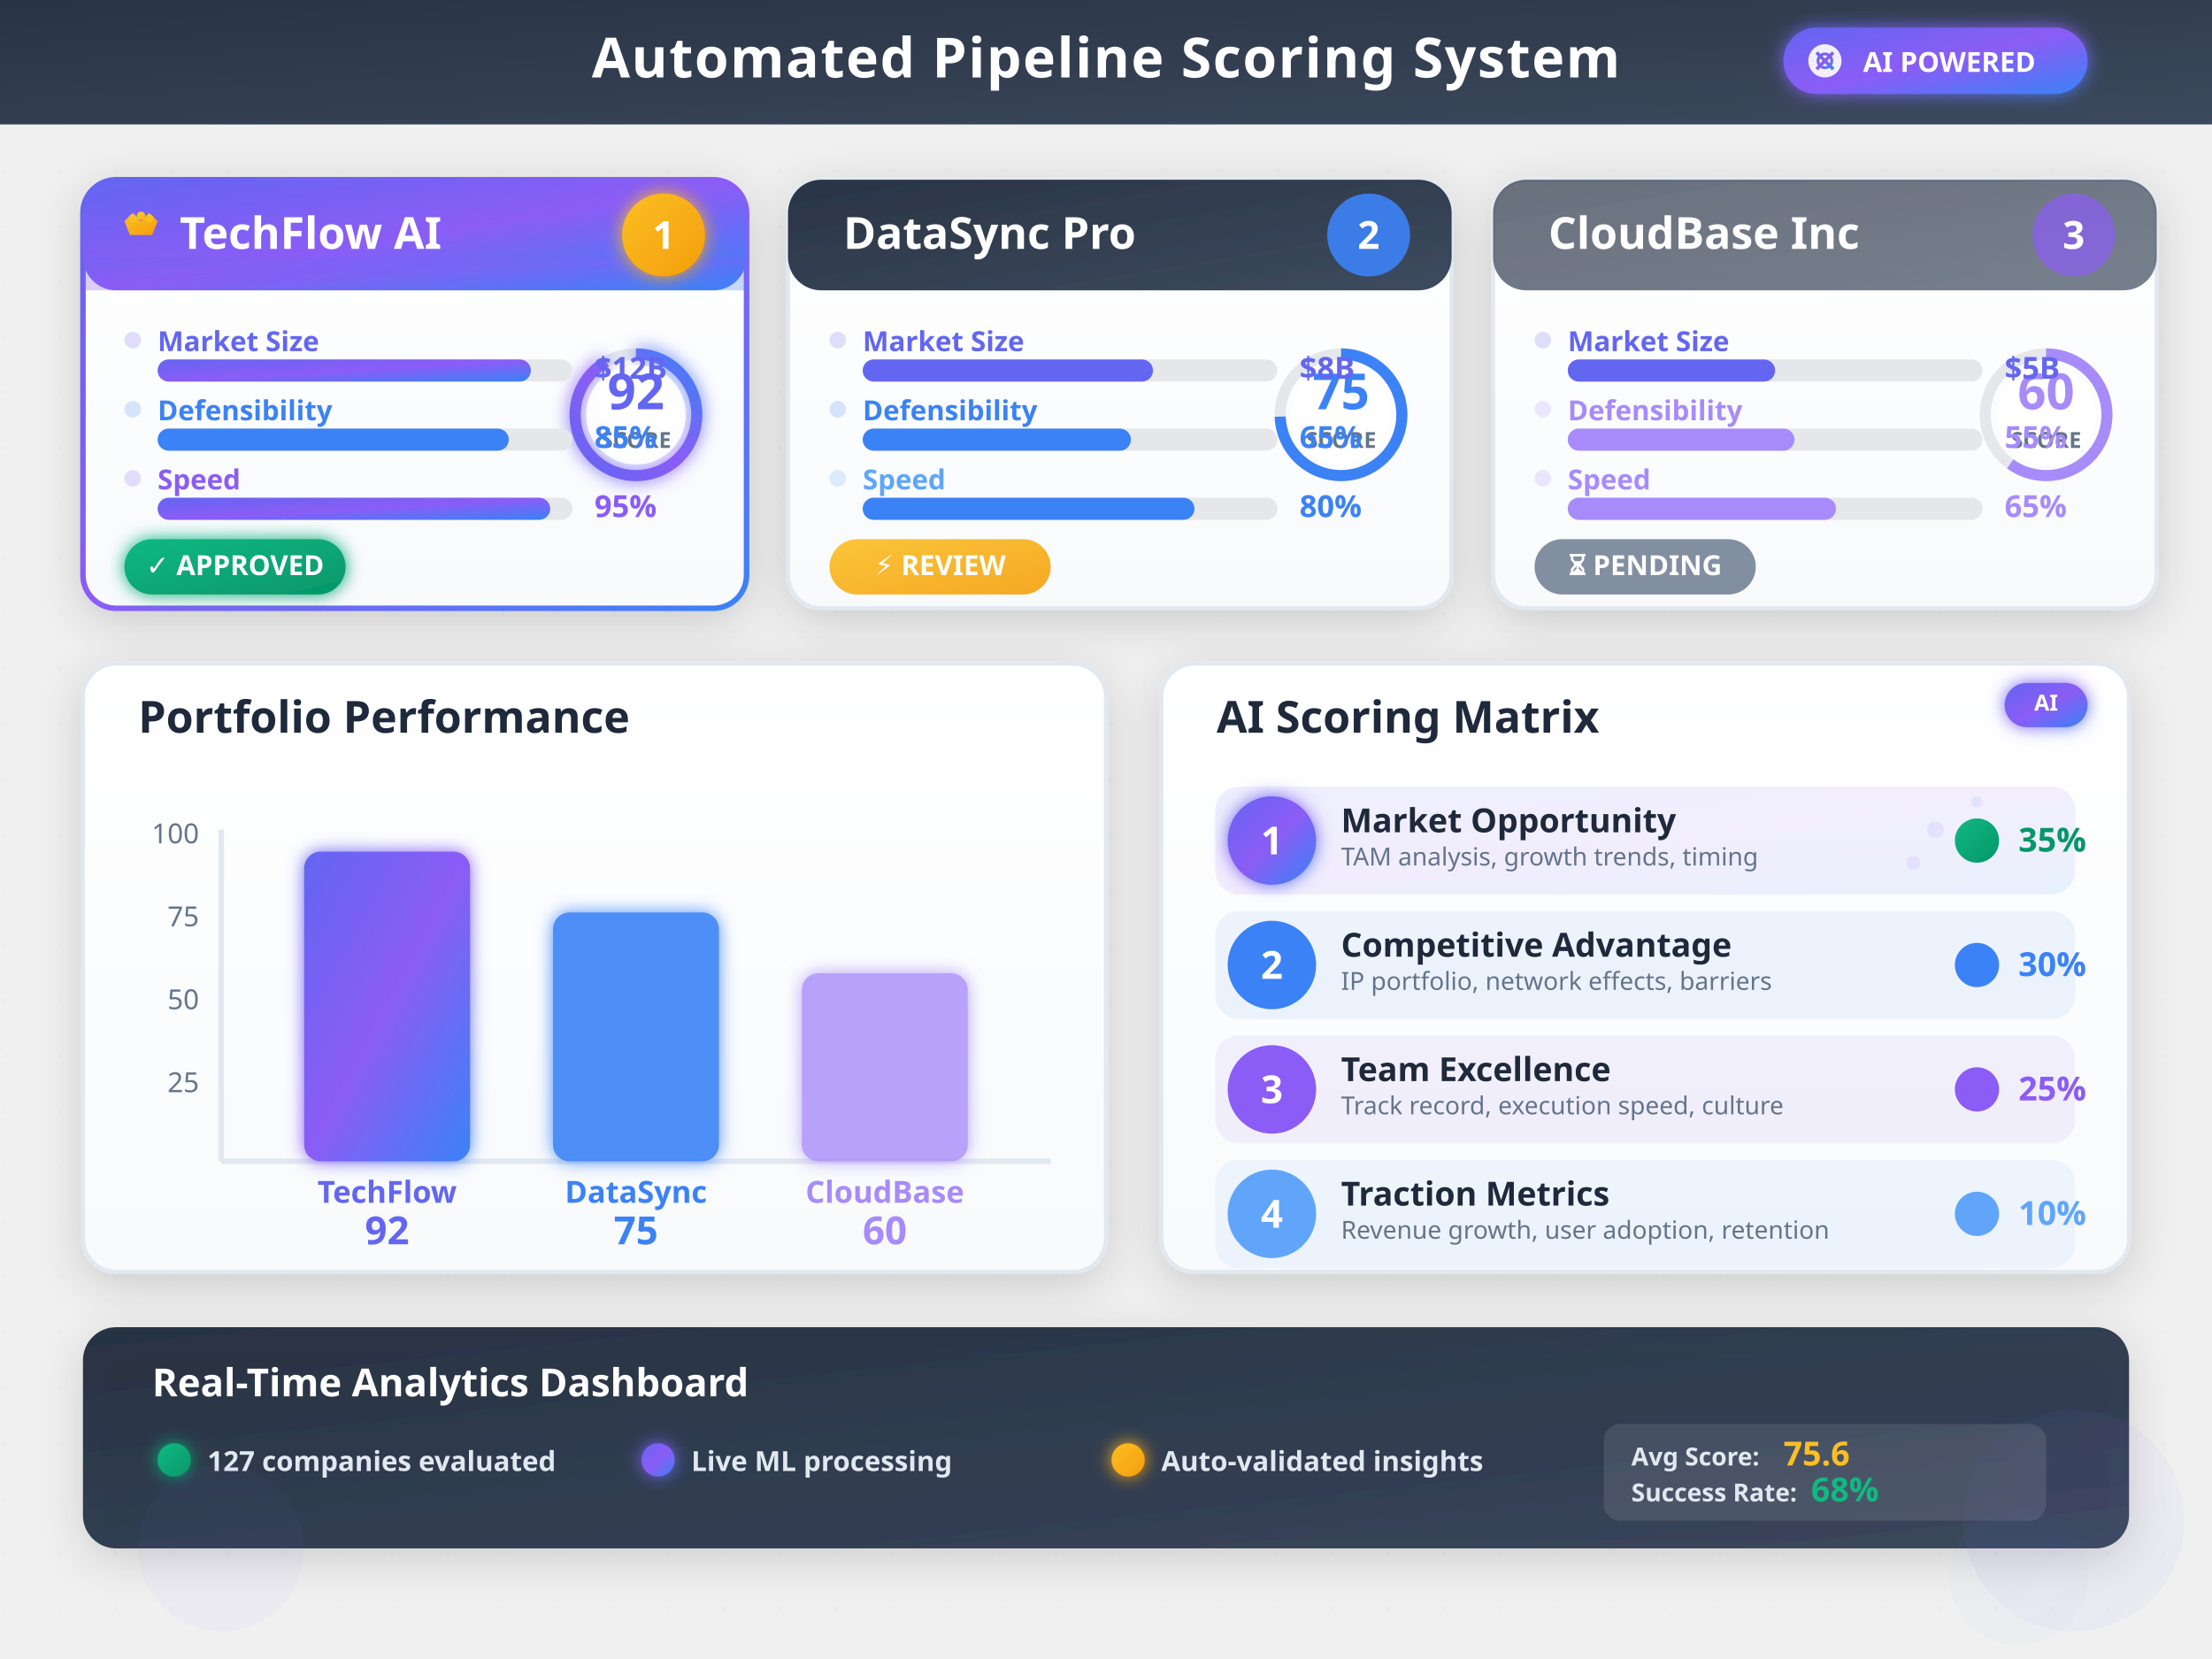
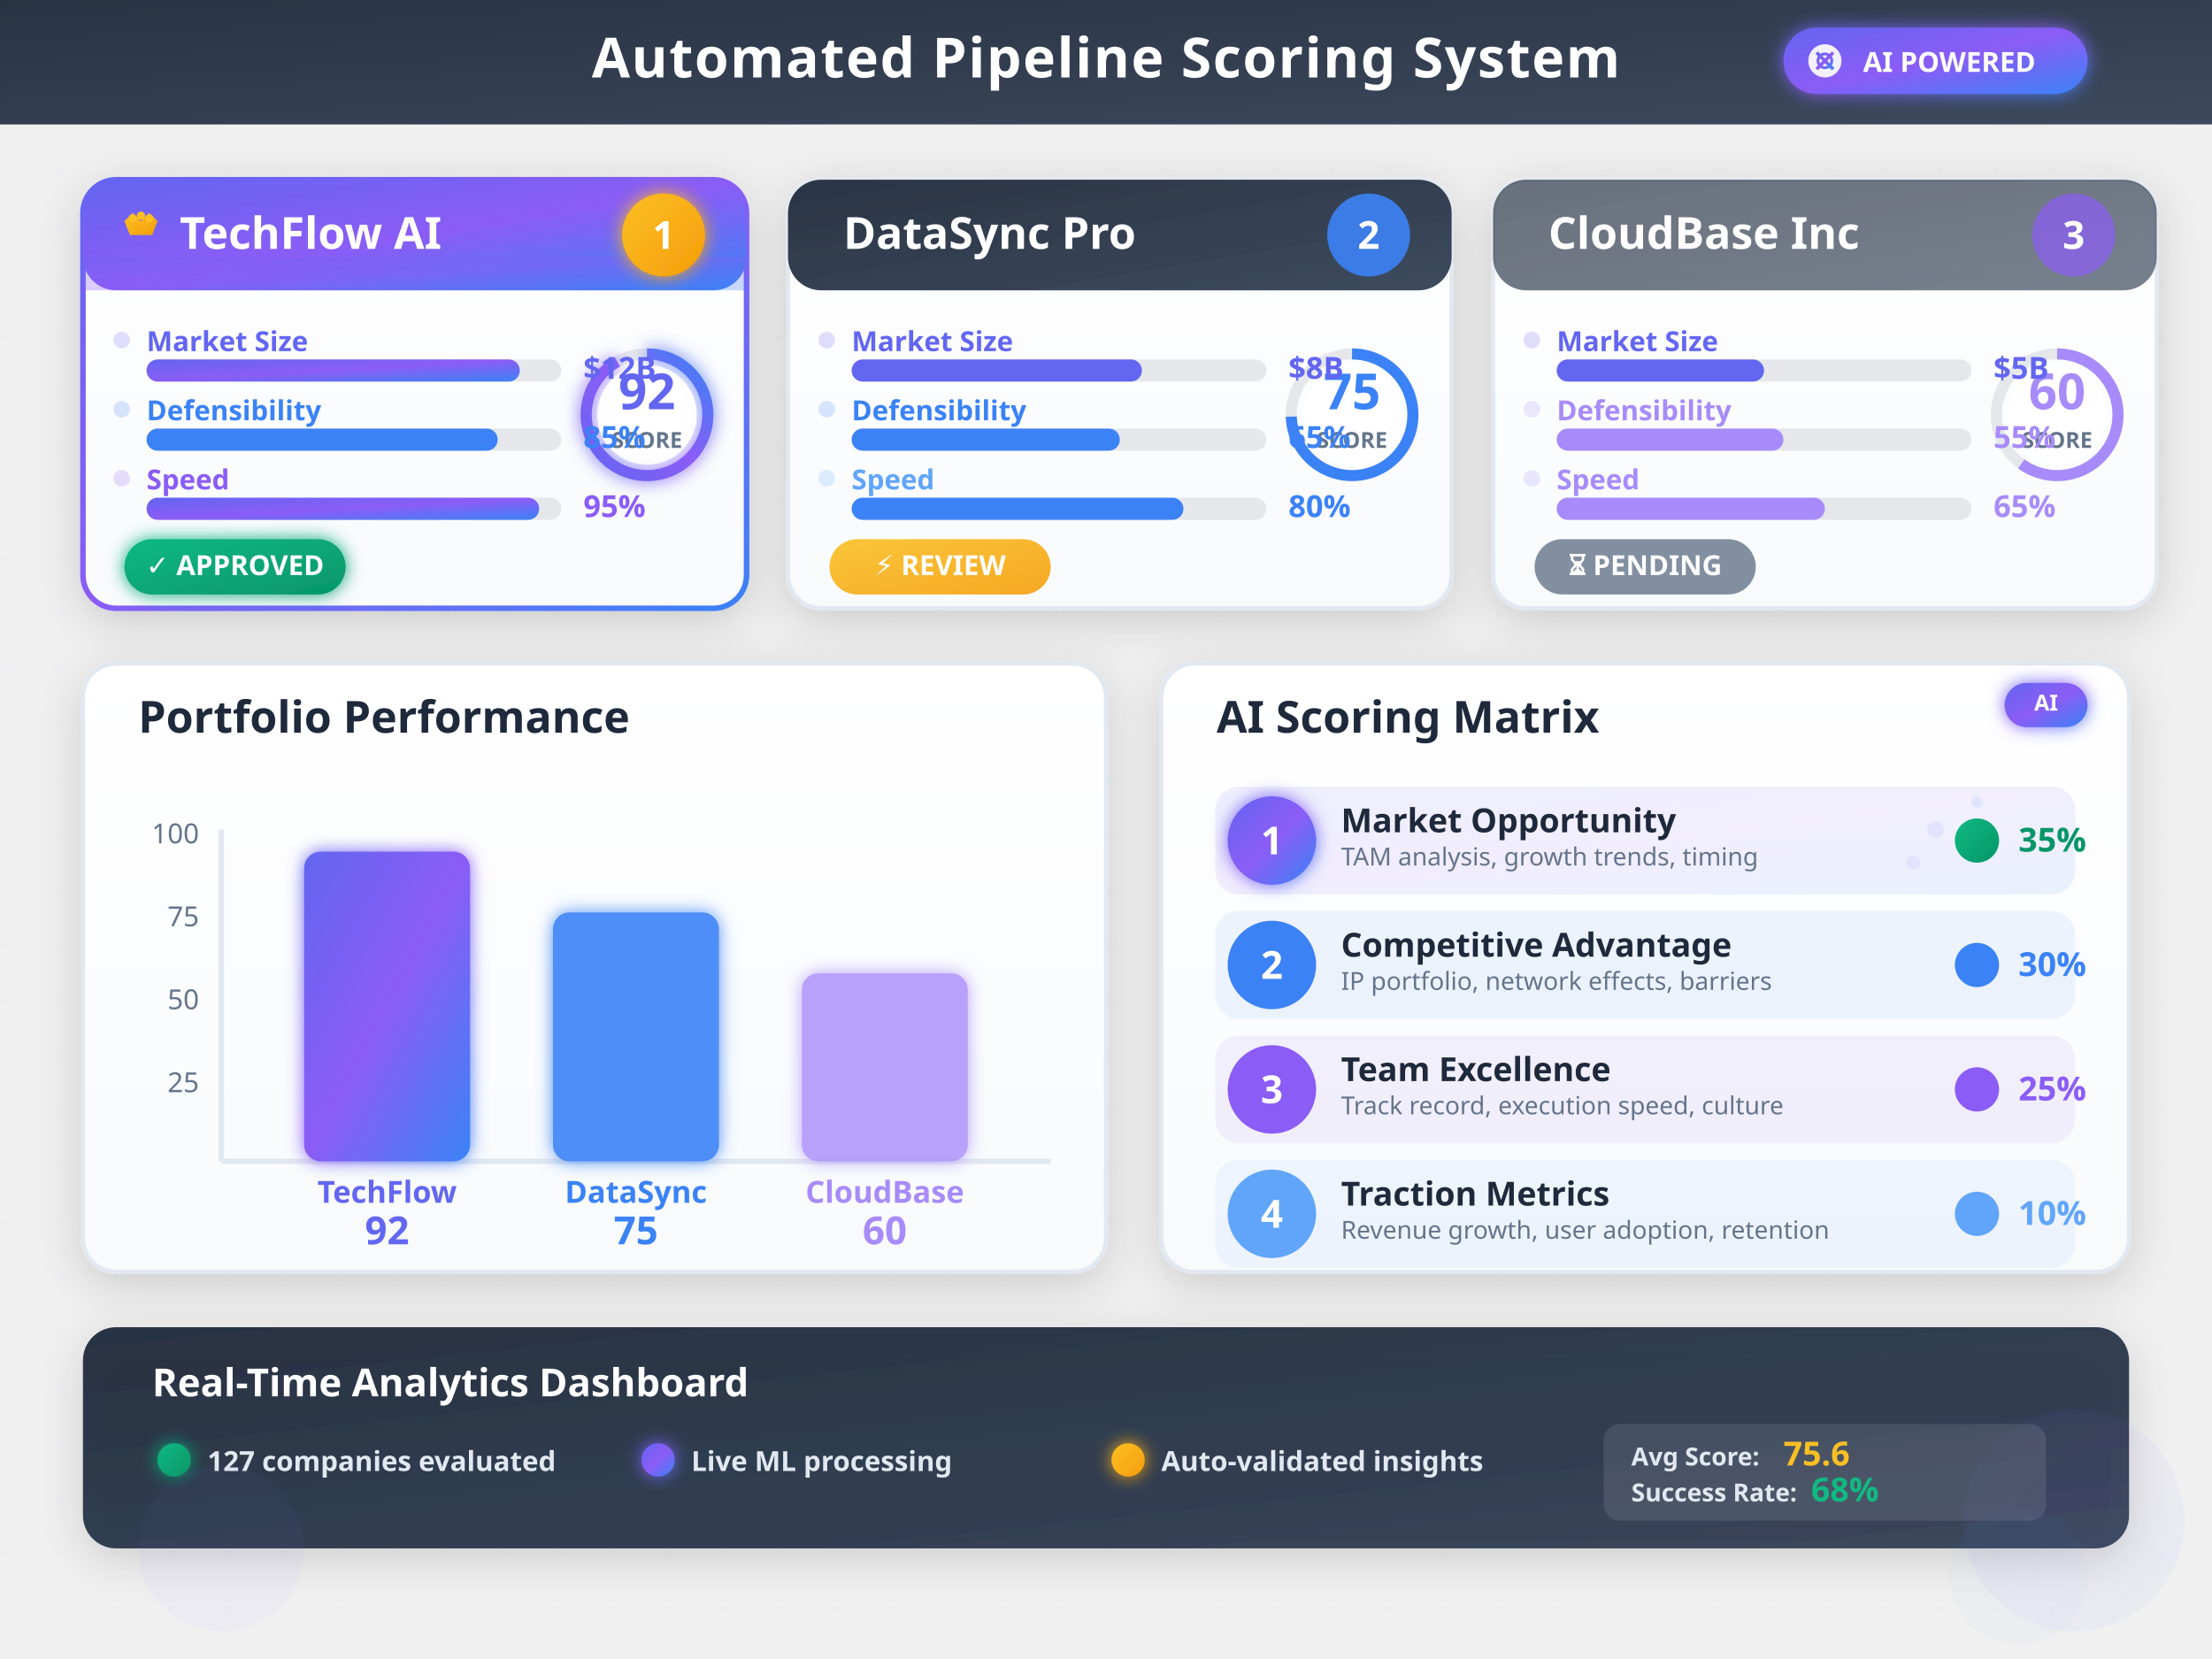
<svg xmlns="http://www.w3.org/2000/svg" width="800" height="600" viewBox="0 0 800 600" style="background: linear-gradient(135deg, #f8fafc 0%, #f1f5f9 100%);">
  <defs>
    <linearGradient id="purpleBlue" x1="0%" y1="0%" x2="100%" y2="100%">
      <stop offset="0%" style="stop-color:#6366f1;stop-opacity:1" />
      <stop offset="50%" style="stop-color:#8b5cf6;stop-opacity:1" />
      <stop offset="100%" style="stop-color:#3b82f6;stop-opacity:1" />
    </linearGradient>
    <linearGradient id="goldGradient" x1="0%" y1="0%" x2="100%" y2="100%">
      <stop offset="0%" style="stop-color:#fbbf24;stop-opacity:1" />
      <stop offset="100%" style="stop-color:#f59e0b;stop-opacity:1" />
    </linearGradient>
    <linearGradient id="greenGradient" x1="0%" y1="0%" x2="100%" y2="100%">
      <stop offset="0%" style="stop-color:#10b981;stop-opacity:1" />
      <stop offset="100%" style="stop-color:#059669;stop-opacity:1" />
    </linearGradient>
    <linearGradient id="cardGradient" x1="0%" y1="0%" x2="0%" y2="100%">
      <stop offset="0%" style="stop-color:#ffffff;stop-opacity:1" />
      <stop offset="100%" style="stop-color:#f8fafc;stop-opacity:1" />
    </linearGradient>
    <linearGradient id="headerGradient" x1="0%" y1="0%" x2="100%" y2="100%">
      <stop offset="0%" style="stop-color:#1e293b;stop-opacity:0.95" />
      <stop offset="100%" style="stop-color:#334155;stop-opacity:0.95" />
    </linearGradient>
    <filter id="cardShadow" x="-50%" y="-50%" width="200%" height="200%">
      <feGaussianBlur in="SourceAlpha" stdDeviation="8" />
      <feOffset dx="0" dy="4" result="offsetblur" />
      <feComponentTransfer>
        <feFuncA type="linear" slope="0.15" />
      </feComponentTransfer>
      <feMerge>
        <feMergeNode />
        <feMergeNode in="SourceGraphic" />
      </feMerge>
    </filter>
    <filter id="glowEffect" x="-50%" y="-50%" width="200%" height="200%">
      <feGaussianBlur in="SourceGraphic" stdDeviation="3" result="coloredBlur" />
      <feMerge>
        <feMergeNode in="coloredBlur" />
        <feMergeNode in="SourceGraphic" />
      </feMerge>
    </filter>
    <filter id="innerShadow" x="-50%" y="-50%" width="200%" height="200%">
      <feGaussianBlur in="SourceGraphic" stdDeviation="2" />
      <feOffset dx="0" dy="2" />
      <feComposite operator="over" />
    </filter>
    <pattern id="dots" x="0" y="0" width="20" height="20" patternUnits="userSpaceOnUse">
      <circle cx="2" cy="2" r="1" fill="#e2e8f0" opacity="0.3" />
    </pattern>
  </defs>
  <rect width="800" height="600" fill="url(#dots)" />
  <rect x="0" y="0" width="800" height="45" fill="url(#headerGradient)" />
  <text x="400" y="28" font-family="'Segoe UI', system-ui, -apple-system, sans-serif" font-size="20" font-weight="700" fill="white" text-anchor="middle" letter-spacing="0.5px">
    Automated Pipeline Scoring System
  </text>
  <g transform="translate(680, 22)">
    <rect x="-35" y="-12" width="110" height="24" rx="12" fill="url(#purpleBlue)" filter="url(#glowEffect)" />
    <circle cx="-20" cy="0" r="6" fill="white" opacity="0.9" />
    <path d="M -23,-3 L -17,3 M -23,3 L -17,-3" stroke="url(#purpleBlue)" stroke-width="1.2" fill="none" />
    <circle cx="-20" cy="0" r="2.5" fill="none" stroke="url(#purpleBlue)" stroke-width="1" />
    <text x="25" y="4" font-family="'Segoe UI', system-ui, sans-serif" font-size="10" font-weight="600" fill="white" text-anchor="middle">AI POWERED</text>
  </g>
  <g transform="translate(30, 65)" filter="url(#cardShadow)">
    <rect width="240" height="155" rx="12" fill="url(#cardGradient)" stroke="url(#purpleBlue)" stroke-width="2" />
    <rect width="240" height="40" rx="12" fill="url(#purpleBlue)" />
    <rect x="0" y="28" width="240" height="12" fill="url(#purpleBlue)" opacity="0.3" />
    <g transform="translate(15, 20)">
      <path d="M 0,-5 L 3,-8 L 6,-5 L 9,-8 L 12,-5 L 10,0 L 2,0 Z" fill="url(#goldGradient)" />
      <circle cx="3" cy="-6" r="1.5" fill="#fbbf24" />
      <circle cx="6" cy="-7" r="1.5" fill="#fbbf24" />
      <circle cx="9" cy="-6" r="1.5" fill="#fbbf24" />
    </g>
    <text x="35" y="25" font-family="'Segoe UI', system-ui, sans-serif" font-size="16" font-weight="700" fill="white">
      TechFlow AI
    </text>
    <g transform="translate(210, 20)">
      <circle cx="0" cy="0" r="15" fill="url(#goldGradient)" filter="url(#glowEffect)" />
      <text x="0" y="5" font-family="'Segoe UI', system-ui, sans-serif" font-size="14" font-weight="800" fill="white" text-anchor="middle">1</text>
    </g>
-     <g transform="translate(200, 85)">
+     <g transform="translate(204, 85)">
      <circle cx="0" cy="0" r="22" fill="none" stroke="#e5e7eb" stroke-width="4" />
      <circle cx="0" cy="0" r="22" fill="none" stroke="url(#purpleBlue)" stroke-width="4" stroke-dasharray="138" stroke-dashoffset="11" transform="rotate(-90)" filter="url(#glowEffect)" />
      <circle cx="0" cy="0" r="18" fill="white" opacity="0.9" />
      <text x="0" y="-2" font-family="'Segoe UI', system-ui, sans-serif" font-size="18" font-weight="800" fill="#6366f1" text-anchor="middle">92</text>
      <text x="0" y="12" font-family="'Segoe UI', system-ui, sans-serif" font-size="8" font-weight="600" fill="#64748b" text-anchor="middle">SCORE</text>
    </g>
-     <g transform="translate(15, 55)">
+     <g transform="translate(11, 55)">
      <circle cx="3" cy="3" r="3" fill="#6366f1" opacity="0.2" />
      <text x="12" y="7" font-family="'Segoe UI', system-ui, sans-serif" font-size="10" font-weight="600" fill="#6366f1">Market Size</text>
      <rect x="12" y="10" width="150" height="8" rx="4" fill="#e5e7eb" />
      <rect x="12" y="10" width="135" height="8" rx="4" fill="url(#purpleBlue)" />
      <text x="170" y="17" font-family="'Segoe UI', system-ui, sans-serif" font-size="11" font-weight="700" fill="#6366f1">$12B</text>
      <circle cx="3" cy="28" r="3" fill="#3b82f6" opacity="0.2" />
      <text x="12" y="32" font-family="'Segoe UI', system-ui, sans-serif" font-size="10" font-weight="600" fill="#3b82f6">Defensibility</text>
      <rect x="12" y="35" width="150" height="8" rx="4" fill="#e5e7eb" />
      <rect x="12" y="35" width="127" height="8" rx="4" fill="#3b82f6" />
      <text x="170" y="42" font-family="'Segoe UI', system-ui, sans-serif" font-size="11" font-weight="700" fill="#3b82f6">85%</text>
      <circle cx="3" cy="53" r="3" fill="#8b5cf6" opacity="0.2" />
      <text x="12" y="57" font-family="'Segoe UI', system-ui, sans-serif" font-size="10" font-weight="600" fill="#8b5cf6">Speed</text>
      <rect x="12" y="60" width="150" height="8" rx="4" fill="#e5e7eb" />
      <rect x="12" y="60" width="142" height="8" rx="4" fill="url(#purpleBlue)" />
      <text x="170" y="67" font-family="'Segoe UI', system-ui, sans-serif" font-size="11" font-weight="700" fill="#8b5cf6">95%</text>
    </g>
    <rect x="15" y="130" width="80" height="20" rx="10" fill="url(#greenGradient)" filter="url(#glowEffect)" />
    <text x="55" y="143" font-family="'Segoe UI', system-ui, sans-serif" font-size="10" font-weight="700" fill="white" text-anchor="middle">✓ APPROVED</text>
  </g>
  <g transform="translate(285, 65)" filter="url(#cardShadow)">
    <rect width="240" height="155" rx="12" fill="url(#cardGradient)" stroke="#e2e8f0" stroke-width="1.5" />
    <rect width="240" height="40" rx="12" fill="url(#headerGradient)" />
    <text x="20" y="25" font-family="'Segoe UI', system-ui, sans-serif" font-size="16" font-weight="600" fill="white">
      DataSync Pro
    </text>
    <g transform="translate(210, 20)">
      <circle cx="0" cy="0" r="15" fill="#3b82f6" opacity="0.9" />
      <text x="0" y="5" font-family="'Segoe UI', system-ui, sans-serif" font-size="14" font-weight="700" fill="white" text-anchor="middle">2</text>
    </g>
-     <g transform="translate(200, 85)">
+     <g transform="translate(204, 85)">
      <circle cx="0" cy="0" r="22" fill="none" stroke="#e5e7eb" stroke-width="4" />
      <circle cx="0" cy="0" r="22" fill="none" stroke="#3b82f6" stroke-width="4" stroke-dasharray="138" stroke-dashoffset="35" transform="rotate(-90)" />
      <circle cx="0" cy="0" r="18" fill="white" opacity="0.9" />
      <text x="0" y="-2" font-family="'Segoe UI', system-ui, sans-serif" font-size="18" font-weight="800" fill="#3b82f6" text-anchor="middle">75</text>
      <text x="0" y="12" font-family="'Segoe UI', system-ui, sans-serif" font-size="8" font-weight="600" fill="#64748b" text-anchor="middle">SCORE</text>
    </g>
-     <g transform="translate(15, 55)">
+     <g transform="translate(11, 55)">
      <circle cx="3" cy="3" r="3" fill="#6366f1" opacity="0.2" />
      <text x="12" y="7" font-family="'Segoe UI', system-ui, sans-serif" font-size="10" font-weight="600" fill="#6366f1">Market Size</text>
      <rect x="12" y="10" width="150" height="8" rx="4" fill="#e5e7eb" />
      <rect x="12" y="10" width="105" height="8" rx="4" fill="#6366f1" />
      <text x="170" y="17" font-family="'Segoe UI', system-ui, sans-serif" font-size="11" font-weight="700" fill="#6366f1">$8B</text>
      <circle cx="3" cy="28" r="3" fill="#3b82f6" opacity="0.2" />
      <text x="12" y="32" font-family="'Segoe UI', system-ui, sans-serif" font-size="10" font-weight="600" fill="#3b82f6">Defensibility</text>
      <rect x="12" y="35" width="150" height="8" rx="4" fill="#e5e7eb" />
      <rect x="12" y="35" width="97" height="8" rx="4" fill="#3b82f6" />
      <text x="170" y="42" font-family="'Segoe UI', system-ui, sans-serif" font-size="11" font-weight="700" fill="#3b82f6">65%</text>
      <circle cx="3" cy="53" r="3" fill="#60a5fa" opacity="0.2" />
      <text x="12" y="57" font-family="'Segoe UI', system-ui, sans-serif" font-size="10" font-weight="600" fill="#60a5fa">Speed</text>
      <rect x="12" y="60" width="150" height="8" rx="4" fill="#e5e7eb" />
      <rect x="12" y="60" width="120" height="8" rx="4" fill="#3b82f6" />
      <text x="170" y="67" font-family="'Segoe UI', system-ui, sans-serif" font-size="11" font-weight="700" fill="#3b82f6">80%</text>
    </g>
    <rect x="15" y="130" width="80" height="20" rx="10" fill="url(#goldGradient)" opacity="0.9" />
    <text x="55" y="143" font-family="'Segoe UI', system-ui, sans-serif" font-size="10" font-weight="700" fill="white" text-anchor="middle">⚡ REVIEW</text>
  </g>
  <g transform="translate(540, 65)" filter="url(#cardShadow)">
    <rect width="240" height="155" rx="12" fill="url(#cardGradient)" stroke="#e2e8f0" stroke-width="1.5" />
    <rect width="240" height="40" rx="12" fill="url(#headerGradient)" opacity="0.7" />
    <text x="20" y="25" font-family="'Segoe UI', system-ui, sans-serif" font-size="16" font-weight="600" fill="white">
      CloudBase Inc
    </text>
    <g transform="translate(210, 20)">
      <circle cx="0" cy="0" r="15" fill="#8b5cf6" opacity="0.7" />
      <text x="0" y="5" font-family="'Segoe UI', system-ui, sans-serif" font-size="14" font-weight="700" fill="white" text-anchor="middle">3</text>
    </g>
-     <g transform="translate(200, 85)">
+     <g transform="translate(204, 85)">
      <circle cx="0" cy="0" r="22" fill="none" stroke="#e5e7eb" stroke-width="4" />
      <circle cx="0" cy="0" r="22" fill="none" stroke="#a78bfa" stroke-width="4" stroke-dasharray="138" stroke-dashoffset="55" transform="rotate(-90)" />
      <circle cx="0" cy="0" r="18" fill="white" opacity="0.9" />
      <text x="0" y="-2" font-family="'Segoe UI', system-ui, sans-serif" font-size="18" font-weight="800" fill="#a78bfa" text-anchor="middle">60</text>
      <text x="0" y="12" font-family="'Segoe UI', system-ui, sans-serif" font-size="8" font-weight="600" fill="#64748b" text-anchor="middle">SCORE</text>
    </g>
-     <g transform="translate(15, 55)">
+     <g transform="translate(11, 55)">
      <circle cx="3" cy="3" r="3" fill="#6366f1" opacity="0.2" />
      <text x="12" y="7" font-family="'Segoe UI', system-ui, sans-serif" font-size="10" font-weight="600" fill="#6366f1">Market Size</text>
      <rect x="12" y="10" width="150" height="8" rx="4" fill="#e5e7eb" />
      <rect x="12" y="10" width="75" height="8" rx="4" fill="#6366f1" />
      <text x="170" y="17" font-family="'Segoe UI', system-ui, sans-serif" font-size="11" font-weight="700" fill="#6366f1">$5B</text>
      <circle cx="3" cy="28" r="3" fill="#a78bfa" opacity="0.2" />
      <text x="12" y="32" font-family="'Segoe UI', system-ui, sans-serif" font-size="10" font-weight="600" fill="#a78bfa">Defensibility</text>
      <rect x="12" y="35" width="150" height="8" rx="4" fill="#e5e7eb" />
      <rect x="12" y="35" width="82" height="8" rx="4" fill="#a78bfa" />
      <text x="170" y="42" font-family="'Segoe UI', system-ui, sans-serif" font-size="11" font-weight="700" fill="#a78bfa">55%</text>
      <circle cx="3" cy="53" r="3" fill="#a78bfa" opacity="0.2" />
      <text x="12" y="57" font-family="'Segoe UI', system-ui, sans-serif" font-size="10" font-weight="600" fill="#a78bfa">Speed</text>
      <rect x="12" y="60" width="150" height="8" rx="4" fill="#e5e7eb" />
      <rect x="12" y="60" width="97" height="8" rx="4" fill="#a78bfa" />
      <text x="170" y="67" font-family="'Segoe UI', system-ui, sans-serif" font-size="11" font-weight="700" fill="#a78bfa">65%</text>
    </g>
    <rect x="15" y="130" width="80" height="20" rx="10" fill="#64748b" opacity="0.8" />
    <text x="55" y="143" font-family="'Segoe UI', system-ui, sans-serif" font-size="10" font-weight="700" fill="white" text-anchor="middle">⏳ PENDING</text>
  </g>
  <g transform="translate(30, 240)">
    <rect width="370" height="220" rx="12" fill="url(#cardGradient)" stroke="#e2e8f0" stroke-width="1.5" filter="url(#cardShadow)" />
    <text x="20" y="25" font-family="'Segoe UI', system-ui, sans-serif" font-size="16" font-weight="700" fill="#1e293b">
      Portfolio Performance
    </text>
    <line x1="50" y1="180" x2="350" y2="180" stroke="#e2e8f0" stroke-width="2" />
    <line x1="50" y1="60" x2="50" y2="180" stroke="#e2e8f0" stroke-width="2" />
    <text x="42" y="65" font-family="'Segoe UI', system-ui, sans-serif" font-size="10" fill="#64748b" text-anchor="end">100</text>
    <text x="42" y="95" font-family="'Segoe UI', system-ui, sans-serif" font-size="10" fill="#64748b" text-anchor="end">75</text>
    <text x="42" y="125" font-family="'Segoe UI', system-ui, sans-serif" font-size="10" fill="#64748b" text-anchor="end">50</text>
    <text x="42" y="155" font-family="'Segoe UI', system-ui, sans-serif" font-size="10" fill="#64748b" text-anchor="end">25</text>
    <rect x="80" y="68" width="60" height="112" rx="6" fill="url(#purpleBlue)" filter="url(#glowEffect)" />
    <text x="110" y="195" font-family="'Segoe UI', system-ui, sans-serif" font-size="11" font-weight="600" fill="#6366f1" text-anchor="middle">TechFlow</text>
    <text x="110" y="210" font-family="'Segoe UI', system-ui, sans-serif" font-size="14" font-weight="800" fill="#6366f1" text-anchor="middle">92</text>
    <rect x="170" y="90" width="60" height="90" rx="6" fill="#3b82f6" opacity="0.9" filter="url(#glowEffect)" />
    <text x="200" y="195" font-family="'Segoe UI', system-ui, sans-serif" font-size="11" font-weight="600" fill="#3b82f6" text-anchor="middle">DataSync</text>
    <text x="200" y="210" font-family="'Segoe UI', system-ui, sans-serif" font-size="14" font-weight="800" fill="#3b82f6" text-anchor="middle">75</text>
    <rect x="260" y="112" width="60" height="68" rx="6" fill="#a78bfa" opacity="0.8" filter="url(#glowEffect)" />
    <text x="290" y="195" font-family="'Segoe UI', system-ui, sans-serif" font-size="11" font-weight="600" fill="#a78bfa" text-anchor="middle">CloudBase</text>
    <text x="290" y="210" font-family="'Segoe UI', system-ui, sans-serif" font-size="14" font-weight="800" fill="#a78bfa" text-anchor="middle">60</text>
  </g>
  <g transform="translate(420, 240)">
    <rect width="350" height="220" rx="12" fill="url(#cardGradient)" stroke="#e2e8f0" stroke-width="1.5" filter="url(#cardShadow)" />
    <text x="20" y="25" font-family="'Segoe UI', system-ui, sans-serif" font-size="16" font-weight="700" fill="#1e293b">
      AI Scoring Matrix
    </text>
    <g transform="translate(320, 15)">
      <rect x="-15" y="-8" width="30" height="16" rx="8" fill="url(#purpleBlue)" filter="url(#glowEffect)" />
      <text x="0" y="2" font-family="'Segoe UI', system-ui, sans-serif" font-size="8" font-weight="600" fill="white" text-anchor="middle">AI</text>
    </g>
    <g transform="translate(20, 45)">
      <rect x="0" y="0" width="310" height="38" rx="8" fill="url(#purpleBlue)" opacity="0.1" stroke="url(#purpleBlue)" stroke-width="1" />
      <circle cx="20" cy="19" r="16" fill="url(#purpleBlue)" filter="url(#glowEffect)" />
      <text x="20" y="24" font-family="'Segoe UI', system-ui, sans-serif" font-size="14" font-weight="800" fill="white" text-anchor="middle">1</text>
      <text x="45" y="16" font-family="'Segoe UI', system-ui, sans-serif" font-size="12" font-weight="700" fill="#1e293b">Market Opportunity</text>
      <text x="45" y="28" font-family="'Segoe UI', system-ui, sans-serif" font-size="9" fill="#64748b">TAM analysis, growth trends, timing</text>
      <circle cx="275" cy="19" r="8" fill="url(#greenGradient)" />
      <text x="290" y="23" font-family="'Segoe UI', system-ui, sans-serif" font-size="12" font-weight="800" fill="#059669">35%</text>
      <rect x="0" y="45" width="310" height="38" rx="8" fill="#3b82f6" opacity="0.08" stroke="#3b82f6" stroke-width="1" />
      <circle cx="20" cy="64" r="16" fill="#3b82f6" />
      <text x="20" y="69" font-family="'Segoe UI', system-ui, sans-serif" font-size="14" font-weight="800" fill="white" text-anchor="middle">2</text>
      <text x="45" y="61" font-family="'Segoe UI', system-ui, sans-serif" font-size="12" font-weight="700" fill="#1e293b">Competitive Advantage</text>
      <text x="45" y="73" font-family="'Segoe UI', system-ui, sans-serif" font-size="9" fill="#64748b">IP portfolio, network effects, barriers</text>
      <circle cx="275" cy="64" r="8" fill="#3b82f6" />
      <text x="290" y="68" font-family="'Segoe UI', system-ui, sans-serif" font-size="12" font-weight="800" fill="#3b82f6">30%</text>
      <rect x="0" y="90" width="310" height="38" rx="8" fill="#8b5cf6" opacity="0.08" stroke="#8b5cf6" stroke-width="1" />
      <circle cx="20" cy="109" r="16" fill="#8b5cf6" />
      <text x="20" y="114" font-family="'Segoe UI', system-ui, sans-serif" font-size="14" font-weight="800" fill="white" text-anchor="middle">3</text>
      <text x="45" y="106" font-family="'Segoe UI', system-ui, sans-serif" font-size="12" font-weight="700" fill="#1e293b">Team Excellence</text>
      <text x="45" y="118" font-family="'Segoe UI', system-ui, sans-serif" font-size="9" fill="#64748b">Track record, execution speed, culture</text>
      <circle cx="275" cy="109" r="8" fill="#8b5cf6" />
      <text x="290" y="113" font-family="'Segoe UI', system-ui, sans-serif" font-size="12" font-weight="800" fill="#8b5cf6">25%</text>
      <rect x="0" y="135" width="310" height="38" rx="8" fill="#60a5fa" opacity="0.08" stroke="#60a5fa" stroke-width="1" />
      <circle cx="20" cy="154" r="16" fill="#60a5fa" />
      <text x="20" y="159" font-family="'Segoe UI', system-ui, sans-serif" font-size="14" font-weight="800" fill="white" text-anchor="middle">4</text>
      <text x="45" y="151" font-family="'Segoe UI', system-ui, sans-serif" font-size="12" font-weight="700" fill="#1e293b">Traction Metrics</text>
      <text x="45" y="163" font-family="'Segoe UI', system-ui, sans-serif" font-size="9" fill="#64748b">Revenue growth, user adoption, retention</text>
      <circle cx="275" cy="154" r="8" fill="#60a5fa" />
      <text x="290" y="158" font-family="'Segoe UI', system-ui, sans-serif" font-size="12" font-weight="800" fill="#60a5fa">10%</text>
    </g>
  </g>
  <g transform="translate(30, 480)">
    <rect x="0" y="0" width="740" height="80" rx="12" fill="url(#headerGradient)" filter="url(#cardShadow)" />
    <text x="25" y="25" font-family="'Segoe UI', system-ui, sans-serif" font-size="14" font-weight="700" fill="white">
      Real-Time Analytics Dashboard
    </text>
    <g transform="translate(25, 40)">
      <circle cx="8" cy="8" r="6" fill="url(#greenGradient)" filter="url(#glowEffect)" />
      <text x="20" y="12" font-family="'Segoe UI', system-ui, sans-serif" font-size="10" font-weight="600" fill="#e2e8f0">127 companies evaluated</text>
    </g>
    <g transform="translate(200, 40)">
      <circle cx="8" cy="8" r="6" fill="url(#purpleBlue)" filter="url(#glowEffect)" />
      <text x="20" y="12" font-family="'Segoe UI', system-ui, sans-serif" font-size="10" font-weight="600" fill="#e2e8f0">Live ML processing</text>
    </g>
    <g transform="translate(370, 40)">
      <circle cx="8" cy="8" r="6" fill="url(#goldGradient)" filter="url(#glowEffect)" />
      <text x="20" y="12" font-family="'Segoe UI', system-ui, sans-serif" font-size="10" font-weight="600" fill="#e2e8f0">Auto-validated insights</text>
    </g>
    <g transform="translate(550, 35)">
      <rect x="0" y="0" width="160" height="35" rx="6" fill="white" opacity="0.1" />
      <text x="10" y="15" font-family="'Segoe UI', system-ui, sans-serif" font-size="9" font-weight="600" fill="#e2e8f0">Avg Score: </text>
      <text x="65" y="15" font-family="'Segoe UI', system-ui, sans-serif" font-size="12" font-weight="800" fill="#fbbf24">75.6</text>
      <text x="10" y="28" font-family="'Segoe UI', system-ui, sans-serif" font-size="9" font-weight="600" fill="#e2e8f0">Success Rate: </text>
      <text x="75" y="28" font-family="'Segoe UI', system-ui, sans-serif" font-size="12" font-weight="800" fill="#10b981">68%</text>
    </g>
  </g>
  <circle cx="750" cy="550" r="40" fill="url(#purpleBlue)" opacity="0.05" />
  <circle cx="730" cy="570" r="25" fill="#3b82f6" opacity="0.03" />
  <circle cx="80" cy="560" r="30" fill="#8b5cf6" opacity="0.04" />
  <g transform="translate(700, 300)" opacity="0.1">
    <circle cx="0" cy="0" r="3" fill="url(#purpleBlue)" />
    <circle cx="15" cy="-10" r="2" fill="#3b82f6" />
    <circle cx="-8" cy="12" r="2.5" fill="#8b5cf6" />
  </g>
</svg>
